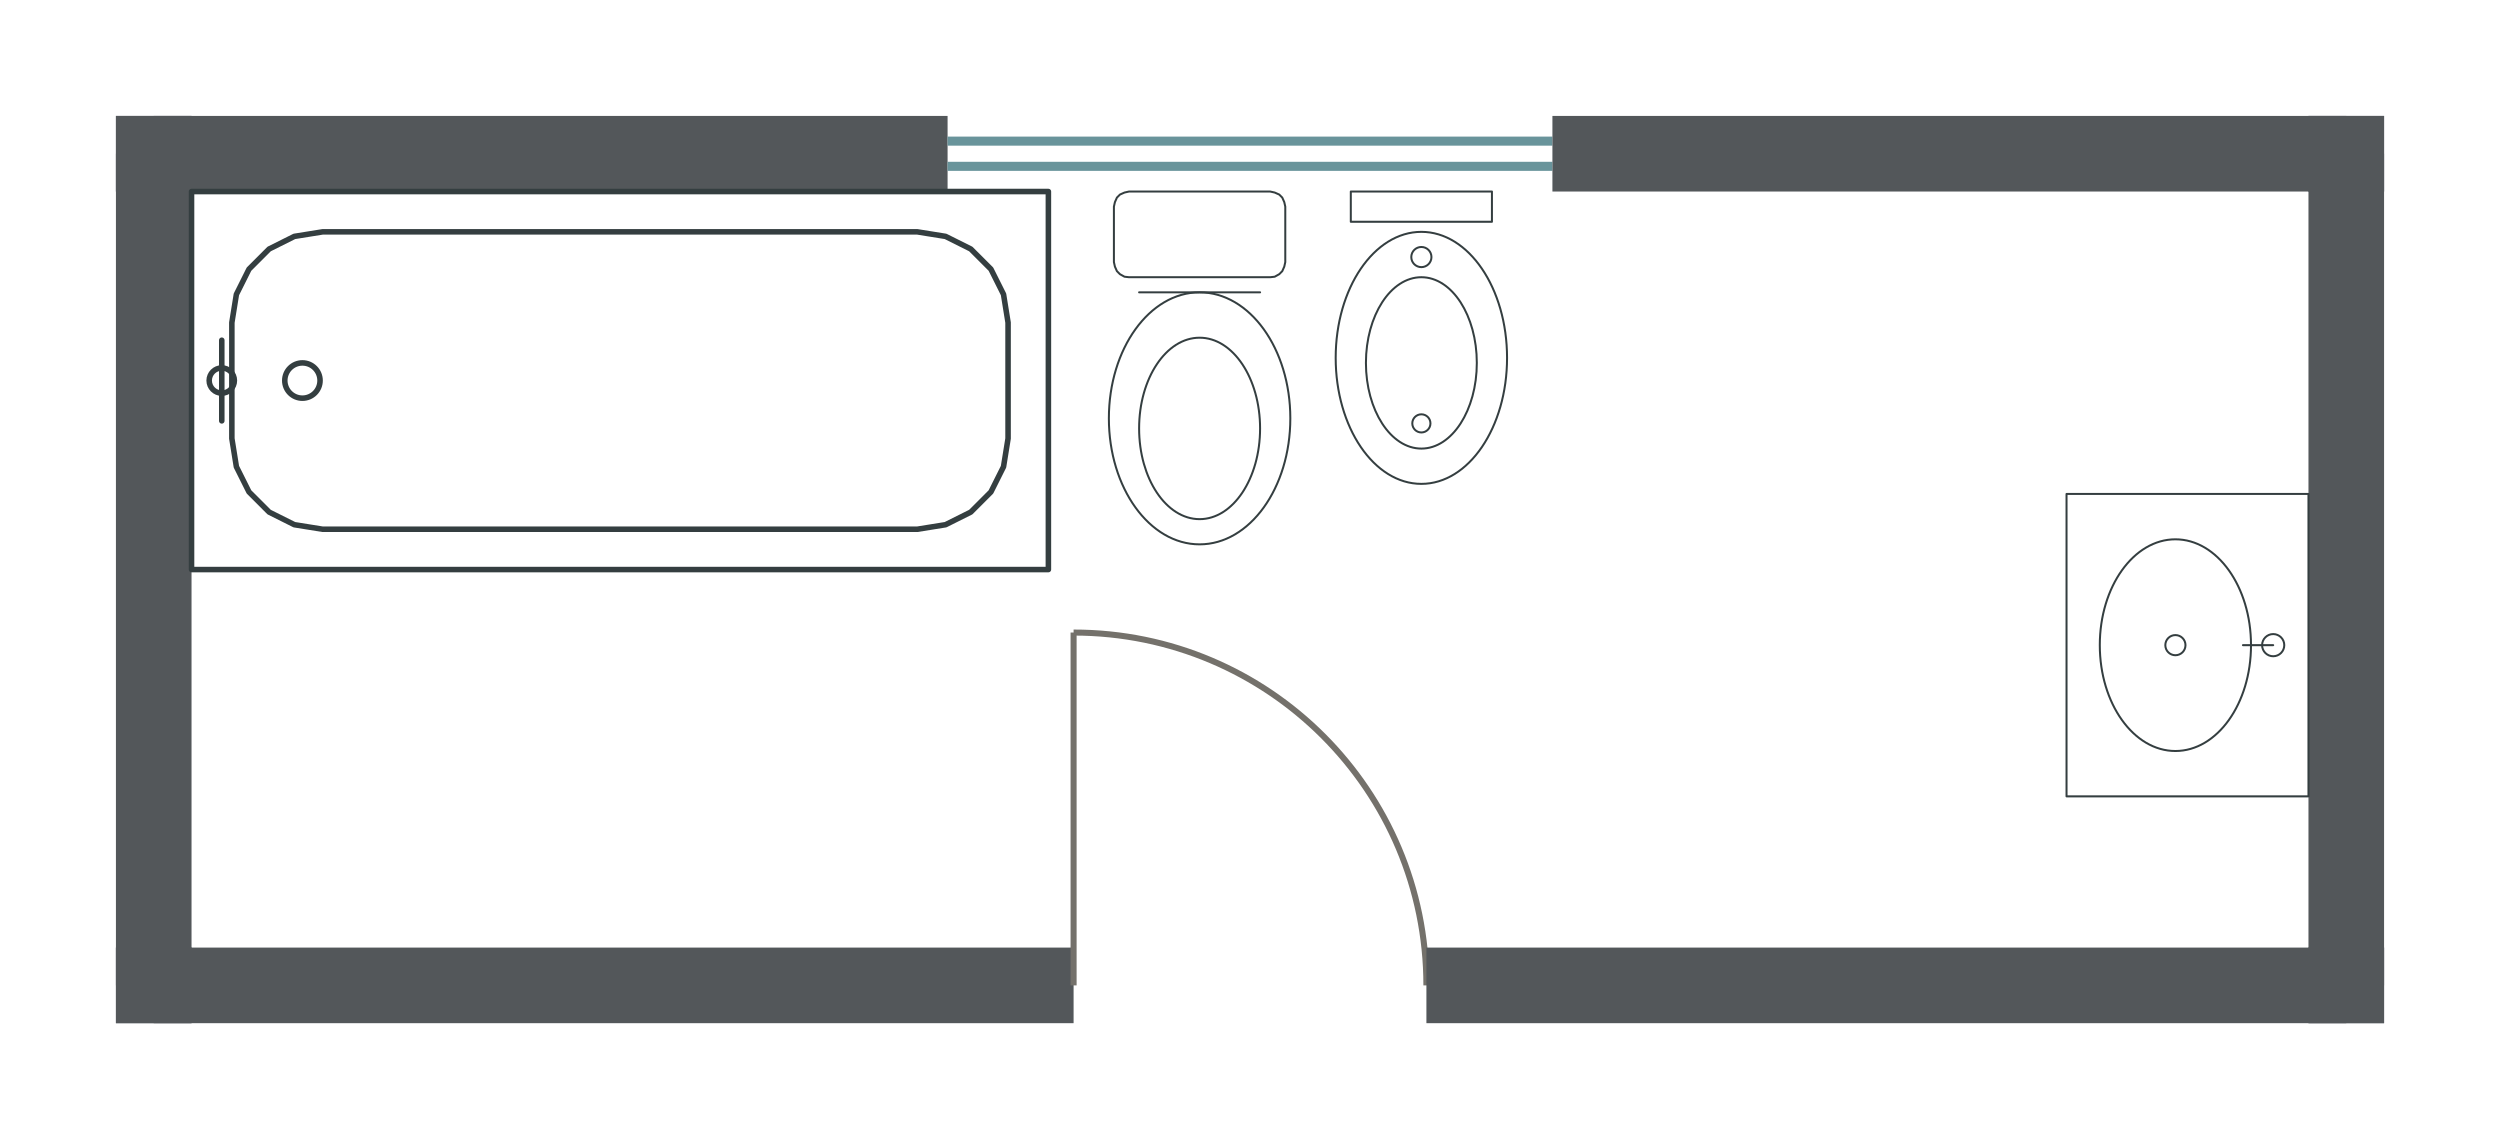
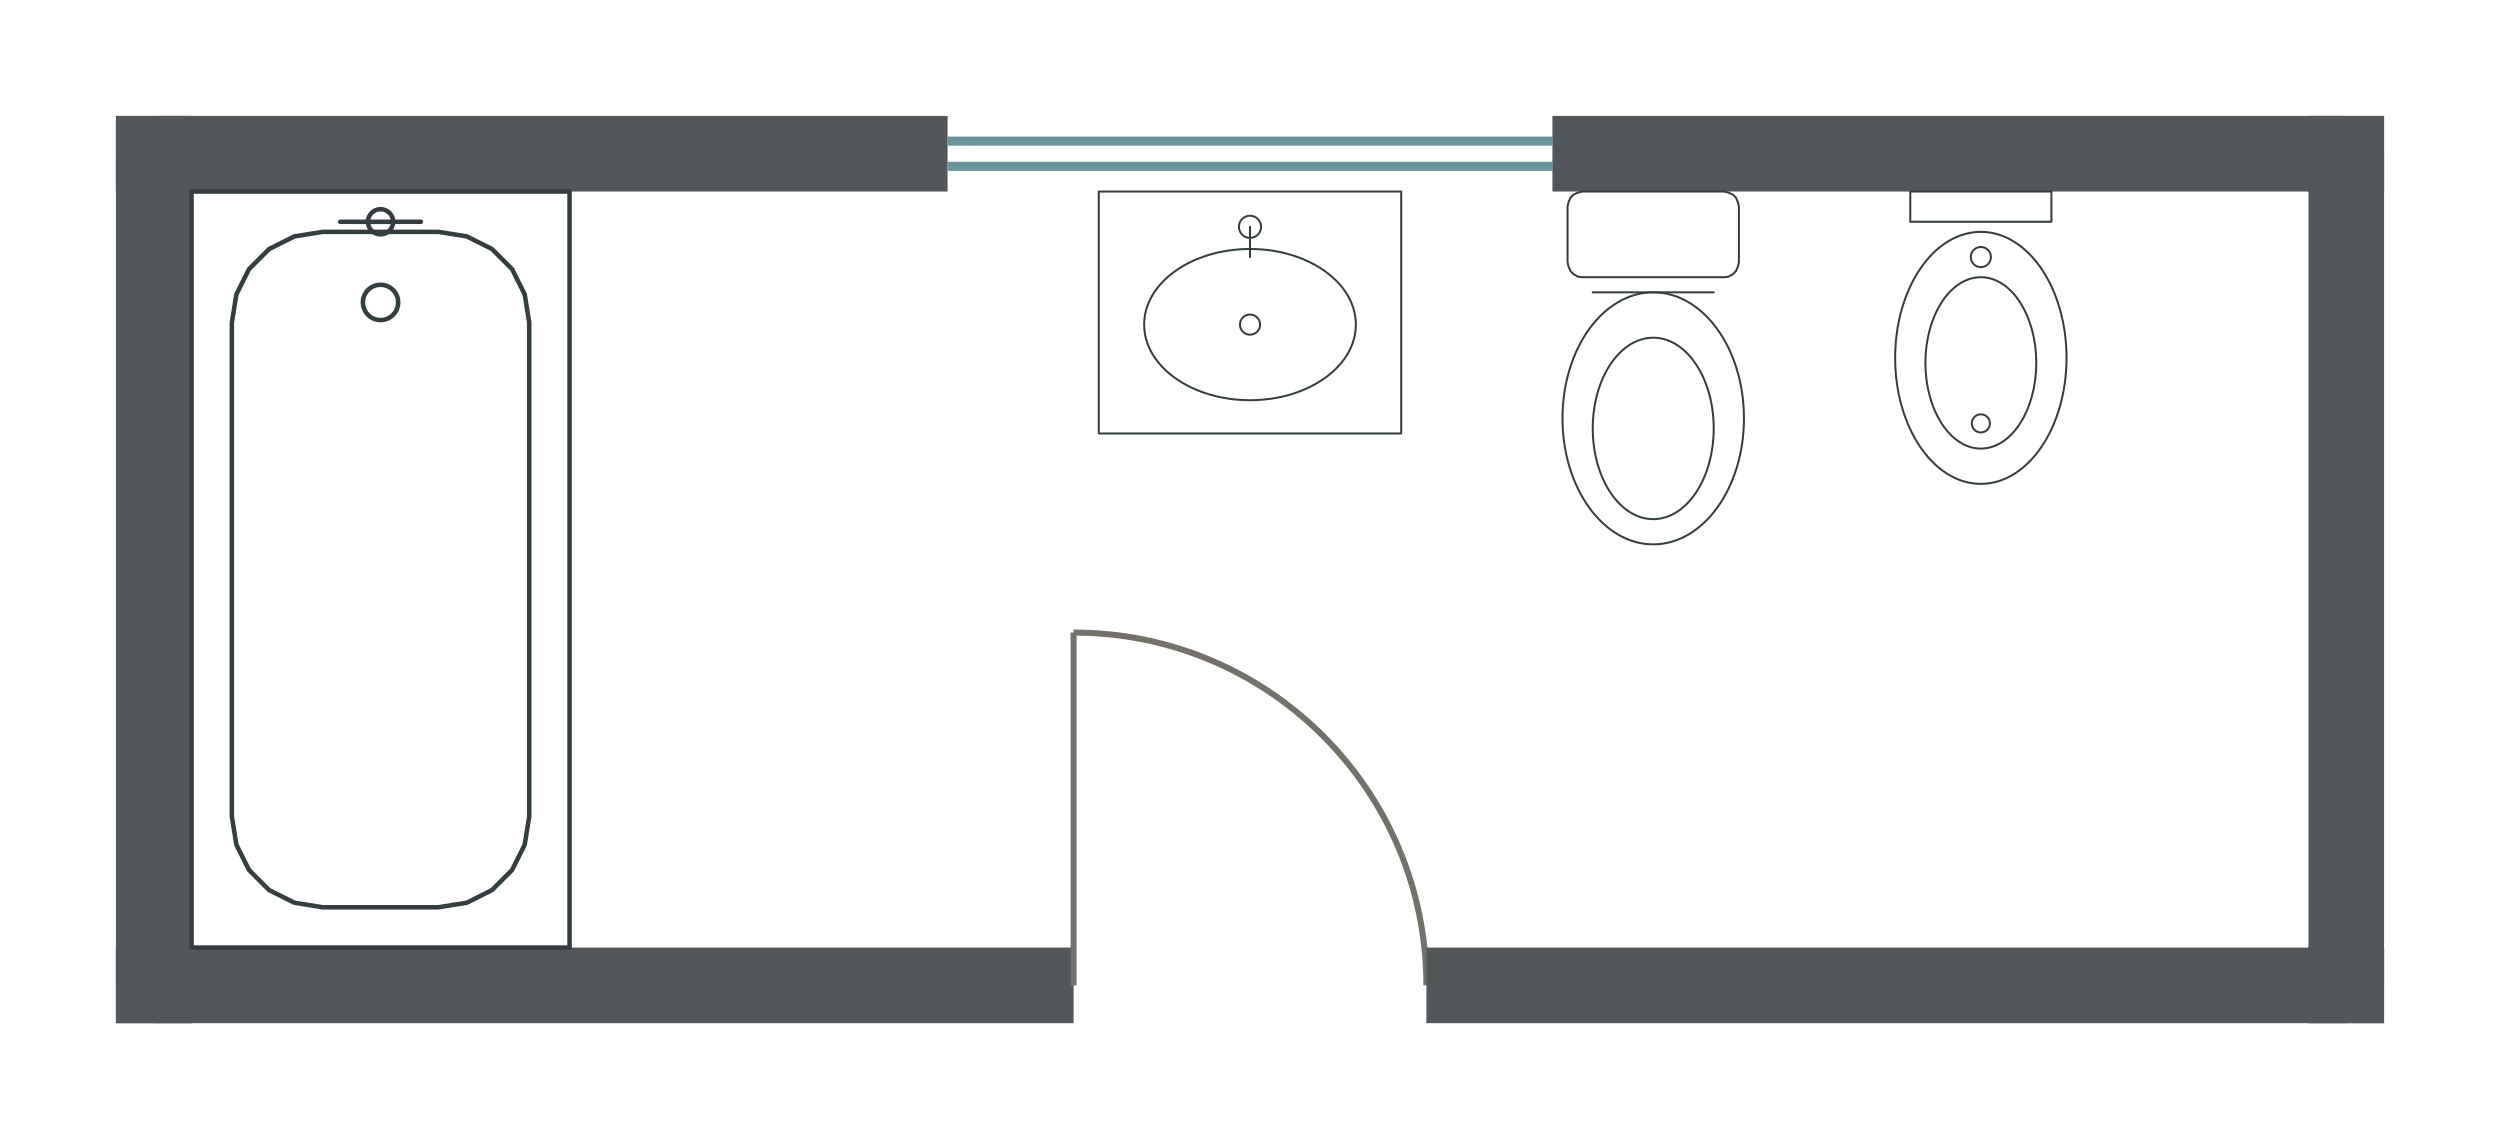
<svg xmlns="http://www.w3.org/2000/svg" viewBox="-0.23 -2.03 4.96 2.26" style="width:100%;height:142px;display:block;background:#f4efe3;border-radius:4px" role="img" aria-label="Planta arquitectónica">
  <line x1="0.075" y1="-0.075" x2="0.075" y2="-1.725" stroke="#53575a" stroke-width="0.15" stroke-linecap="butt" />
  <rect x="0" y="-0.15" width="0.15" height="0.15" fill="#53575a" />
  <rect x="0" y="-1.8" width="0.15" height="0.15" fill="#53575a" />
  <line x1="4.425" y1="-0.075" x2="4.425" y2="-1.725" stroke="#53575a" stroke-width="0.15" stroke-linecap="butt" />
  <rect x="4.35" y="-0.15" width="0.15" height="0.15" fill="#53575a" />
  <rect x="4.35" y="-1.8" width="0.15" height="0.15" fill="#53575a" />
  <line x1="0.075" y1="-0.075" x2="1.9" y2="-0.075" stroke="#53575a" stroke-width="0.15" stroke-linecap="butt" />
  <g transform="translate(1.9 -0.075) rotate(0)" stroke="#74716b" stroke-width=".012" fill="none">
    <path d="M0 0 V-0.7 M0 -0.7 A0.7 0.7 0 0 1 0.7 0" />
  </g>
  <line x1="2.6" y1="-0.075" x2="4.425" y2="-0.075" stroke="#53575a" stroke-width="0.15" stroke-linecap="butt" />
  <rect x="0" y="-0.15" width="0.15" height="0.15" fill="#53575a" />
  <rect x="4.35" y="-0.15" width="0.15" height="0.15" fill="#53575a" />
  <line x1="0.075" y1="-1.725" x2="1.65" y2="-1.725" stroke="#53575a" stroke-width="0.15" stroke-linecap="butt" />
  <g transform="translate(1.65 -1.725) rotate(0)" stroke="#69949b" stroke-width=".018">
    <path d="M0 -.025 H1.2 M0 .025 H1.2" />
  </g>
  <line x1="2.85" y1="-1.725" x2="4.425" y2="-1.725" stroke="#53575a" stroke-width="0.15" stroke-linecap="butt" />
  <rect x="0" y="-1.8" width="0.15" height="0.15" fill="#53575a" />
  <rect x="4.35" y="-1.8" width="0.15" height="0.15" fill="#53575a" />
-   <g transform="translate(1.85 -1.65) rotate(-180)" color="#343e40">
-     <g fill="none" stroke="currentColor" stroke-width="0.011" stroke-linecap="round" stroke-linejoin="round" vector-effect="non-scaling-stroke">
-       <rect x="0" y="-0.75" width="1.7" height="0.75" />
-       <polygon points="1.44,-0.08 1.496,-0.089 1.546,-0.114 1.586,-0.154 1.611,-0.204 1.62,-0.26 1.62,-0.49 1.611,-0.546 1.586,-0.596 1.546,-0.636 1.496,-0.661 1.44,-0.67 0.26,-0.67 0.204,-0.661 0.154,-0.636 0.114,-0.596 0.089,-0.546 0.08,-0.49 0.08,-0.26 0.089,-0.204 0.114,-0.154 0.154,-0.114 0.204,-0.089 0.26,-0.08" />
-       <circle cx="1.48" cy="-0.375" r="0.035" />
-       <circle cx="1.64" cy="-0.375" r="0.025" />
-       <line x1="1.64" y1="-0.295" x2="1.64" y2="-0.455" />
+   <g transform="translate(0.9 -0.15) rotate(-90)" color="#343e40">
+     <g fill="none" stroke="currentColor" stroke-width="0.009" stroke-linecap="round" stroke-linejoin="round" vector-effect="non-scaling-stroke">
+       <rect x="0" y="-0.75" width="1.5" height="0.75" />
+       <polygon points="1.24,-0.08 1.296,-0.089 1.346,-0.114 1.386,-0.154 1.411,-0.204 1.42,-0.26 1.42,-0.49 1.411,-0.546 1.386,-0.596 1.346,-0.636 1.296,-0.661 1.24,-0.67 0.26,-0.67 0.204,-0.661 0.154,-0.636 0.114,-0.596 0.089,-0.546 0.08,-0.49 0.08,-0.26 0.089,-0.204 0.114,-0.154 0.154,-0.114 0.204,-0.089 0.26,-0.08" />
+       <circle cx="1.28" cy="-0.375" r="0.035" />
+       <circle cx="1.44" cy="-0.375" r="0.025" />
+       <line x1="1.44" y1="-0.295" x2="1.44" y2="-0.455" />
    </g>
  </g>
-   <g transform="translate(4.35 -0.45) rotate(-90)" color="#343e40">
+   <g transform="translate(2.55 -1.65) rotate(-180)" color="#343e40">
    <g fill="none" stroke="currentColor" stroke-width="0.004" stroke-linecap="round" stroke-linejoin="round" vector-effect="non-scaling-stroke">
      <rect x="0" y="-0.48" width="0.6" height="0.48" />
      <ellipse cx="0.3" cy="-0.264" rx="0.21" ry="0.15" transform="rotate(0.000 0.3 -0.264)" />
      <circle cx="0.3" cy="-0.264" r="0.02" />
      <circle cx="0.3" cy="-0.07" r="0.022" />
      <line x1="0.3" y1="-0.07" x2="0.3" y2="-0.13" />
    </g>
  </g>
-   <g transform="translate(2.35 -1.65) rotate(-180)" color="#343e40">
+   <g transform="translate(3.25 -1.65) rotate(-180)" color="#343e40">
    <g fill="none" stroke="currentColor" stroke-width="0.004" stroke-linecap="round" stroke-linejoin="round" vector-effect="non-scaling-stroke">
      <polygon points="0.34,0 0.349,-0.002 0.358,-0.006 0.364,-0.012 0.368,-0.021 0.37,-0.03 0.37,-0.14 0.368,-0.149 0.364,-0.158 0.358,-0.164 0.349,-0.169 0.34,-0.17 0.06,-0.17 0.051,-0.169 0.042,-0.164 0.036,-0.158 0.032,-0.149 0.03,-0.14 0.03,-0.03 0.032,-0.021 0.036,-0.012 0.042,-0.006 0.051,-0.002 0.06,0" />
      <ellipse cx="0.2" cy="-0.45" rx="0.18" ry="0.25" transform="rotate(0.000 0.2 -0.45)" />
      <ellipse cx="0.2" cy="-0.47" rx="0.12" ry="0.18" transform="rotate(0.000 0.2 -0.47)" />
      <line x1="0.08" y1="-0.2" x2="0.32" y2="-0.2" />
    </g>
  </g>
-   <g transform="translate(2.78 -1.65) rotate(-180)" color="#343e40">
+   <g transform="translate(3.89 -1.65) rotate(-180)" color="#343e40">
    <g fill="none" stroke="currentColor" stroke-width="0.004" stroke-linecap="round" stroke-linejoin="round" vector-effect="non-scaling-stroke">
      <rect x="0.05" y="-0.06" width="0.28" height="0.06" />
      <ellipse cx="0.19" cy="-0.33" rx="0.17" ry="0.25" transform="rotate(0.000 0.19 -0.33)" />
      <ellipse cx="0.19" cy="-0.34" rx="0.11" ry="0.17" transform="rotate(0.000 0.19 -0.34)" />
      <circle cx="0.19" cy="-0.13" r="0.02" />
      <circle cx="0.19" cy="-0.46" r="0.018" />
    </g>
  </g>
</svg>
